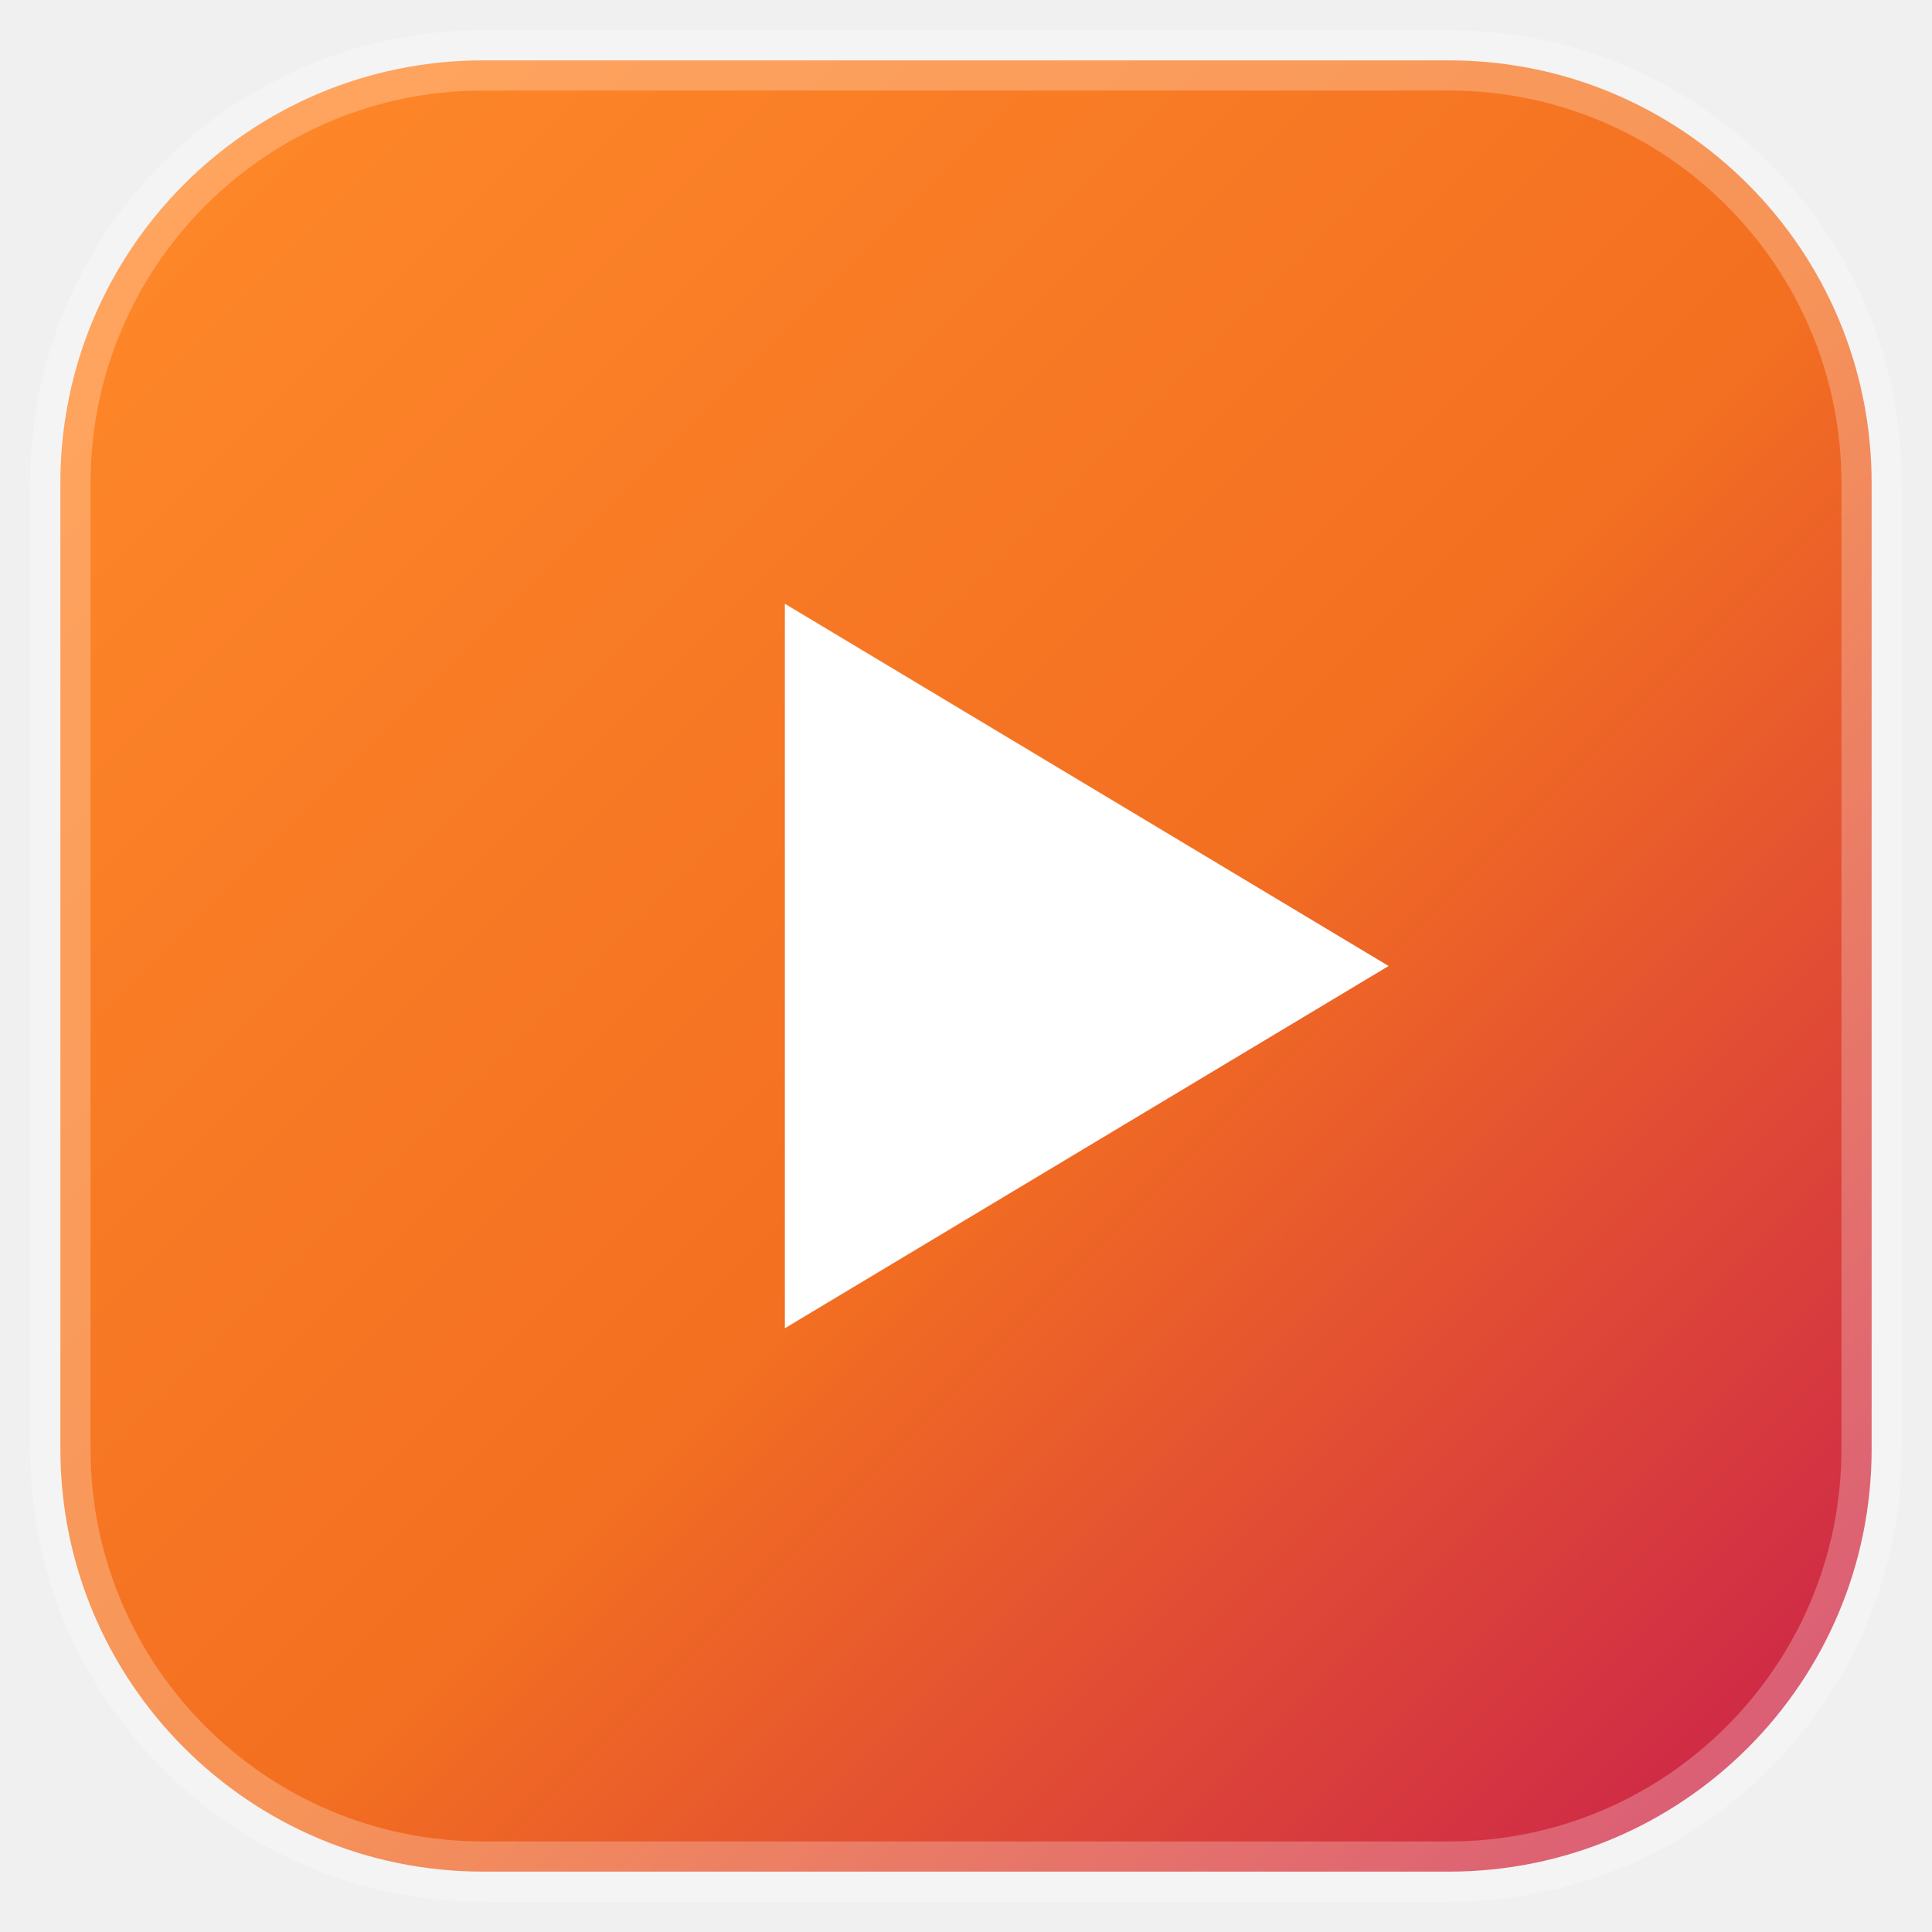
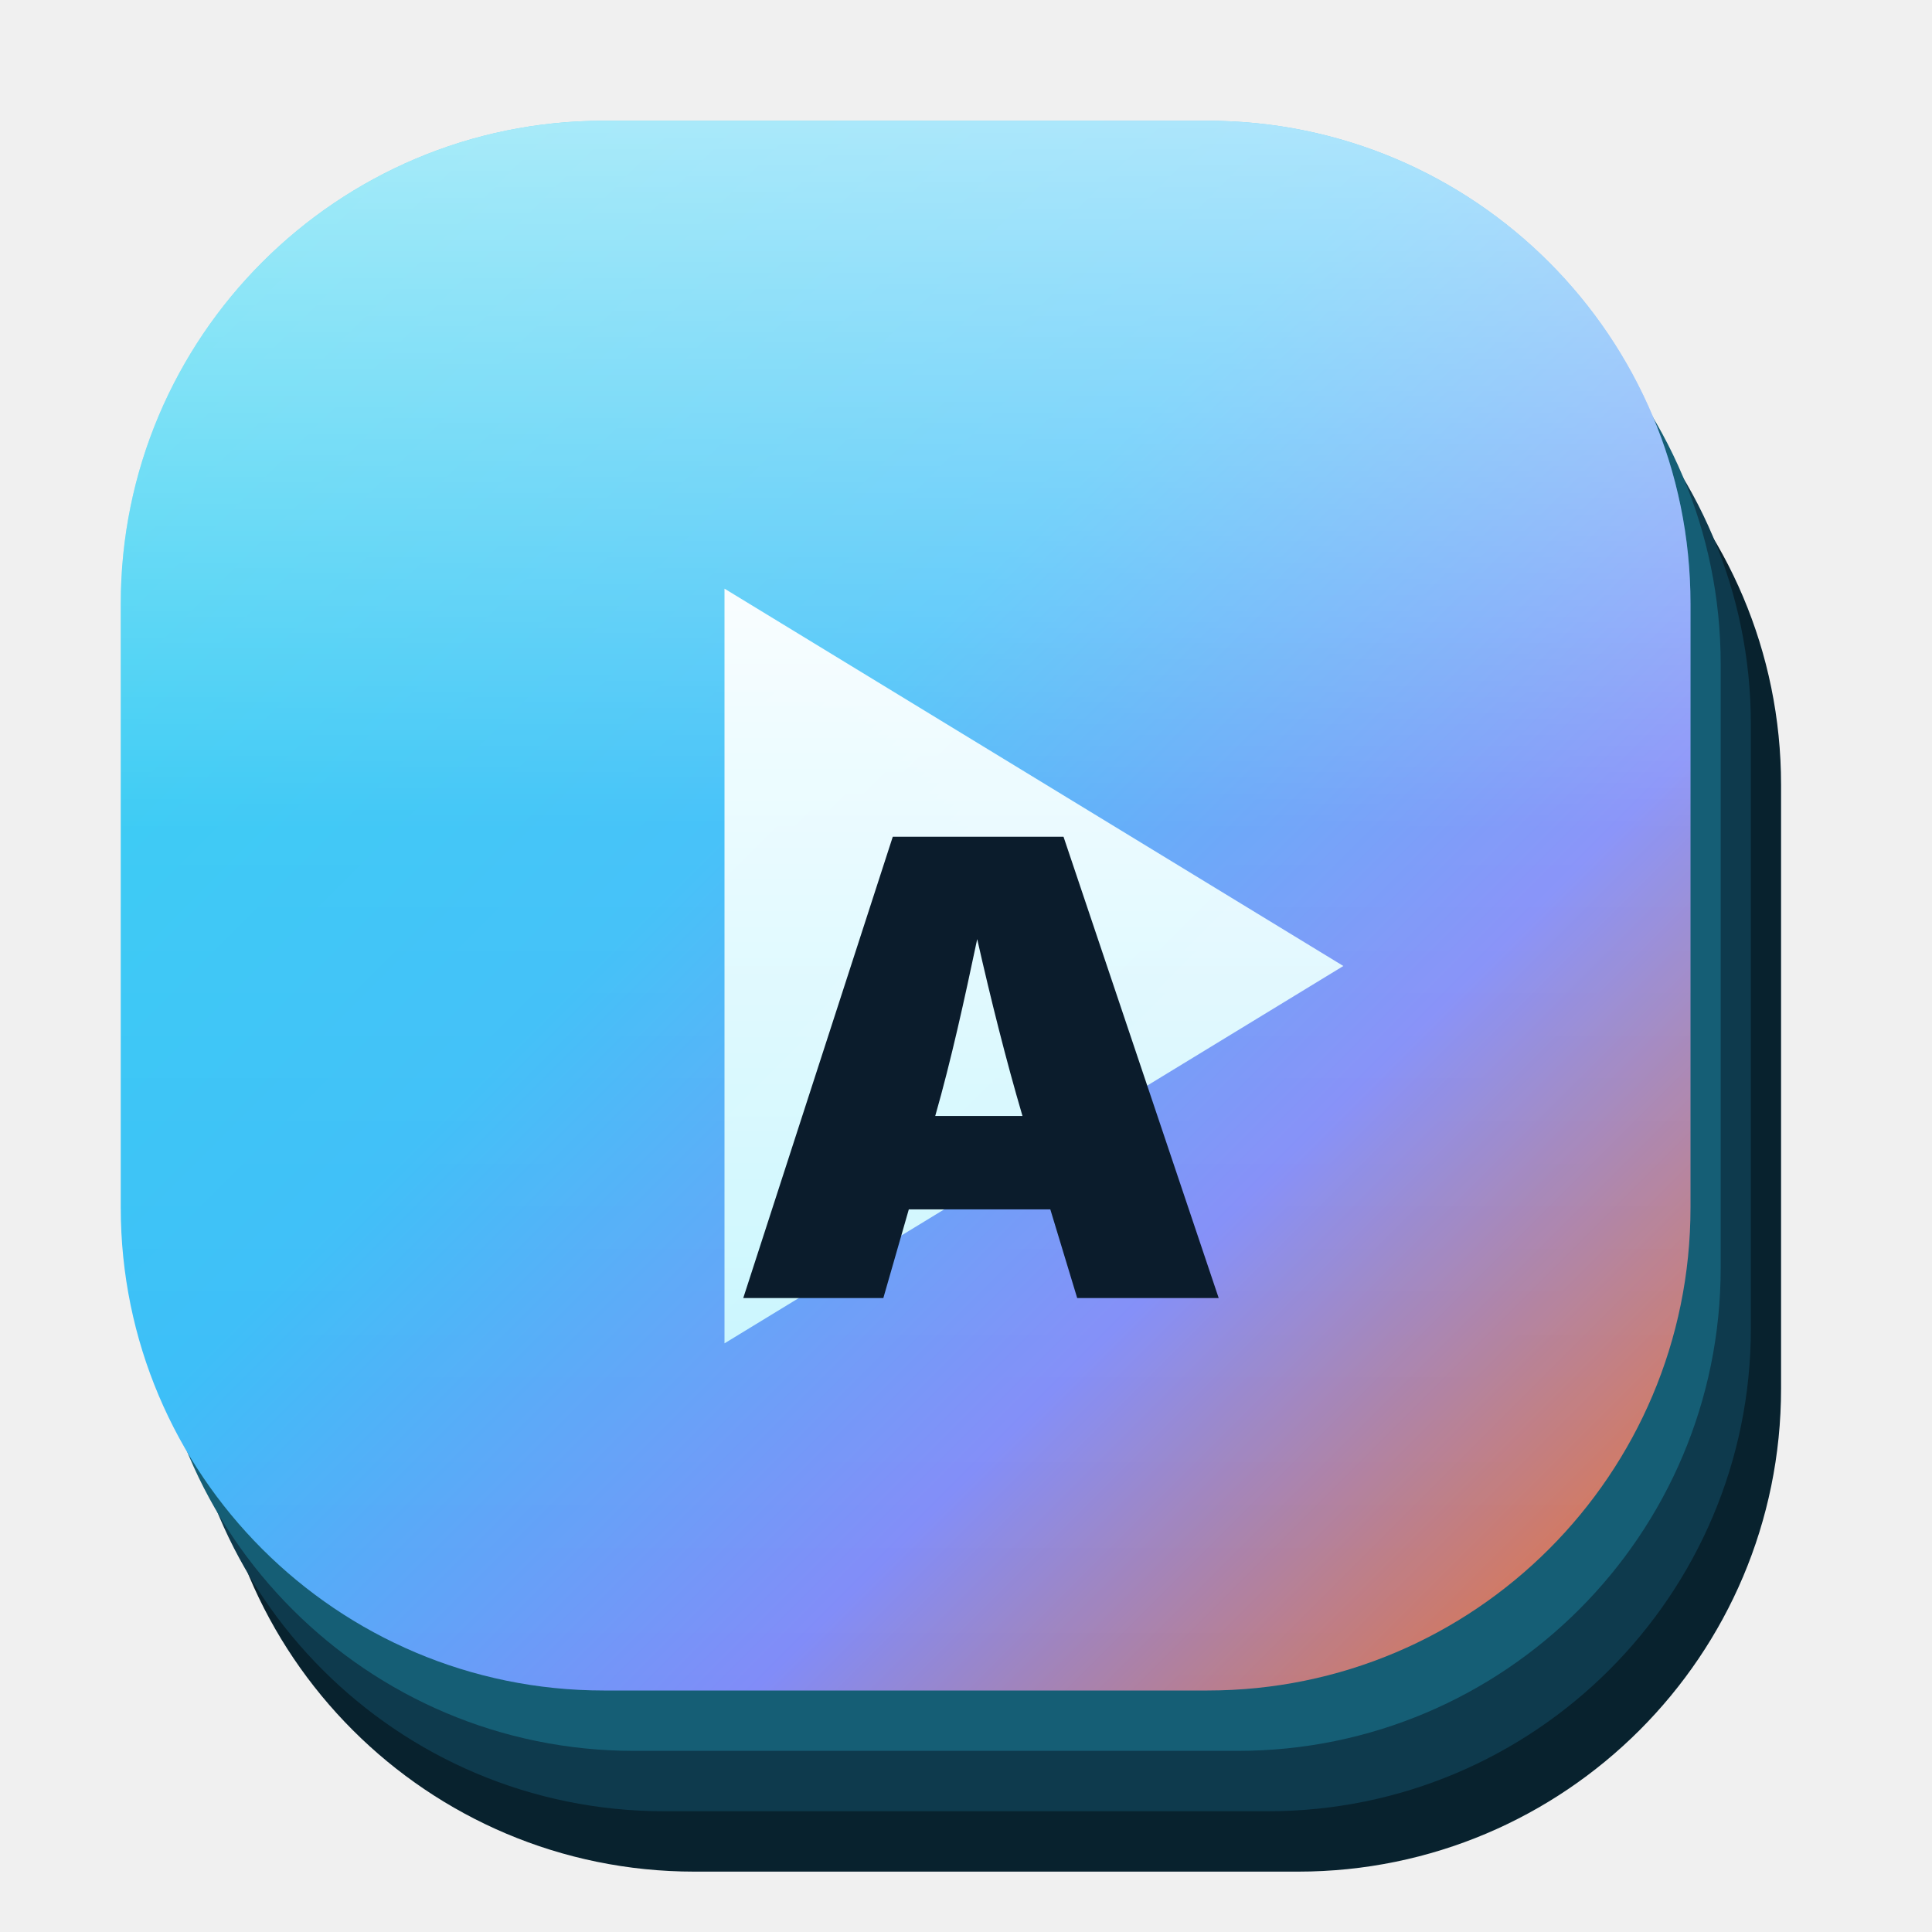
<svg xmlns="http://www.w3.org/2000/svg" viewBox="0 0 64 64">
  <defs>
-     <linearGradient id="g" x1="0" y1="0" x2="1" y2="1">
-       <stop offset="0" stop-color="#ff8a2a" />
-       <stop offset="0.55" stop-color="#f36f21" />
-       <stop offset="1" stop-color="#c81d4e" />
+     <linearGradient id="face" x1="0" y1="0" x2="1" y2="1">
+       <stop offset="0" stop-color="#22d3ee" />
+       <stop offset="0.42" stop-color="#38bdf8" />
+       <stop offset="0.7" stop-color="#818cf8" />
+       <stop offset="1" stop-color="#f36f21" />
+     </linearGradient>
+     <linearGradient id="glass" x1="0" y1="0" x2="0" y2="1">
+       <stop offset="0" stop-color="#ffffff" stop-opacity="0.6" />
+       <stop offset="0.45" stop-color="#ffffff" stop-opacity="0.08" />
+       <stop offset="1" stop-color="#ffffff" stop-opacity="0" />
+     </linearGradient>
+     <linearGradient id="tri" x1="0" y1="0" x2="0" y2="1">
+       <stop offset="0" stop-color="#ffffff" />
+       <stop offset="1" stop-color="#cffafe" />
    </linearGradient>
  </defs>
-   <rect x="2" y="2" width="60" height="60" rx="14" fill="url(#g)" />
-   <path d="M26 20v24l20-12z" fill="#fff" />
-   <rect x="2" y="2" width="60" height="60" rx="14" fill="none" stroke="#ffffff" stroke-opacity="0.25" stroke-width="2" />
+   <rect x="7" y="10" width="52" height="52" rx="16" fill="#08222e" />
+   <rect x="6" y="8" width="52" height="52" rx="16" fill="#0e3a4d" />
+   <rect x="5" y="6" width="52" height="52" rx="16" fill="#155e75" />
+   <rect x="4" y="4" width="52" height="52" rx="16" fill="url(#face)" />
+   <rect x="4" y="4" width="52" height="52" rx="16" fill="url(#glass)" />
+   <path d="M24 19.5v25l20.5-12.5z" fill="url(#tri)" opacity="0.96" />
+   <text x="32.5" y="43" text-anchor="middle" font-size="21" font-weight="900" font-family="Inter,system-ui,sans-serif" fill="#0b1c2c">A</text>
</svg>
